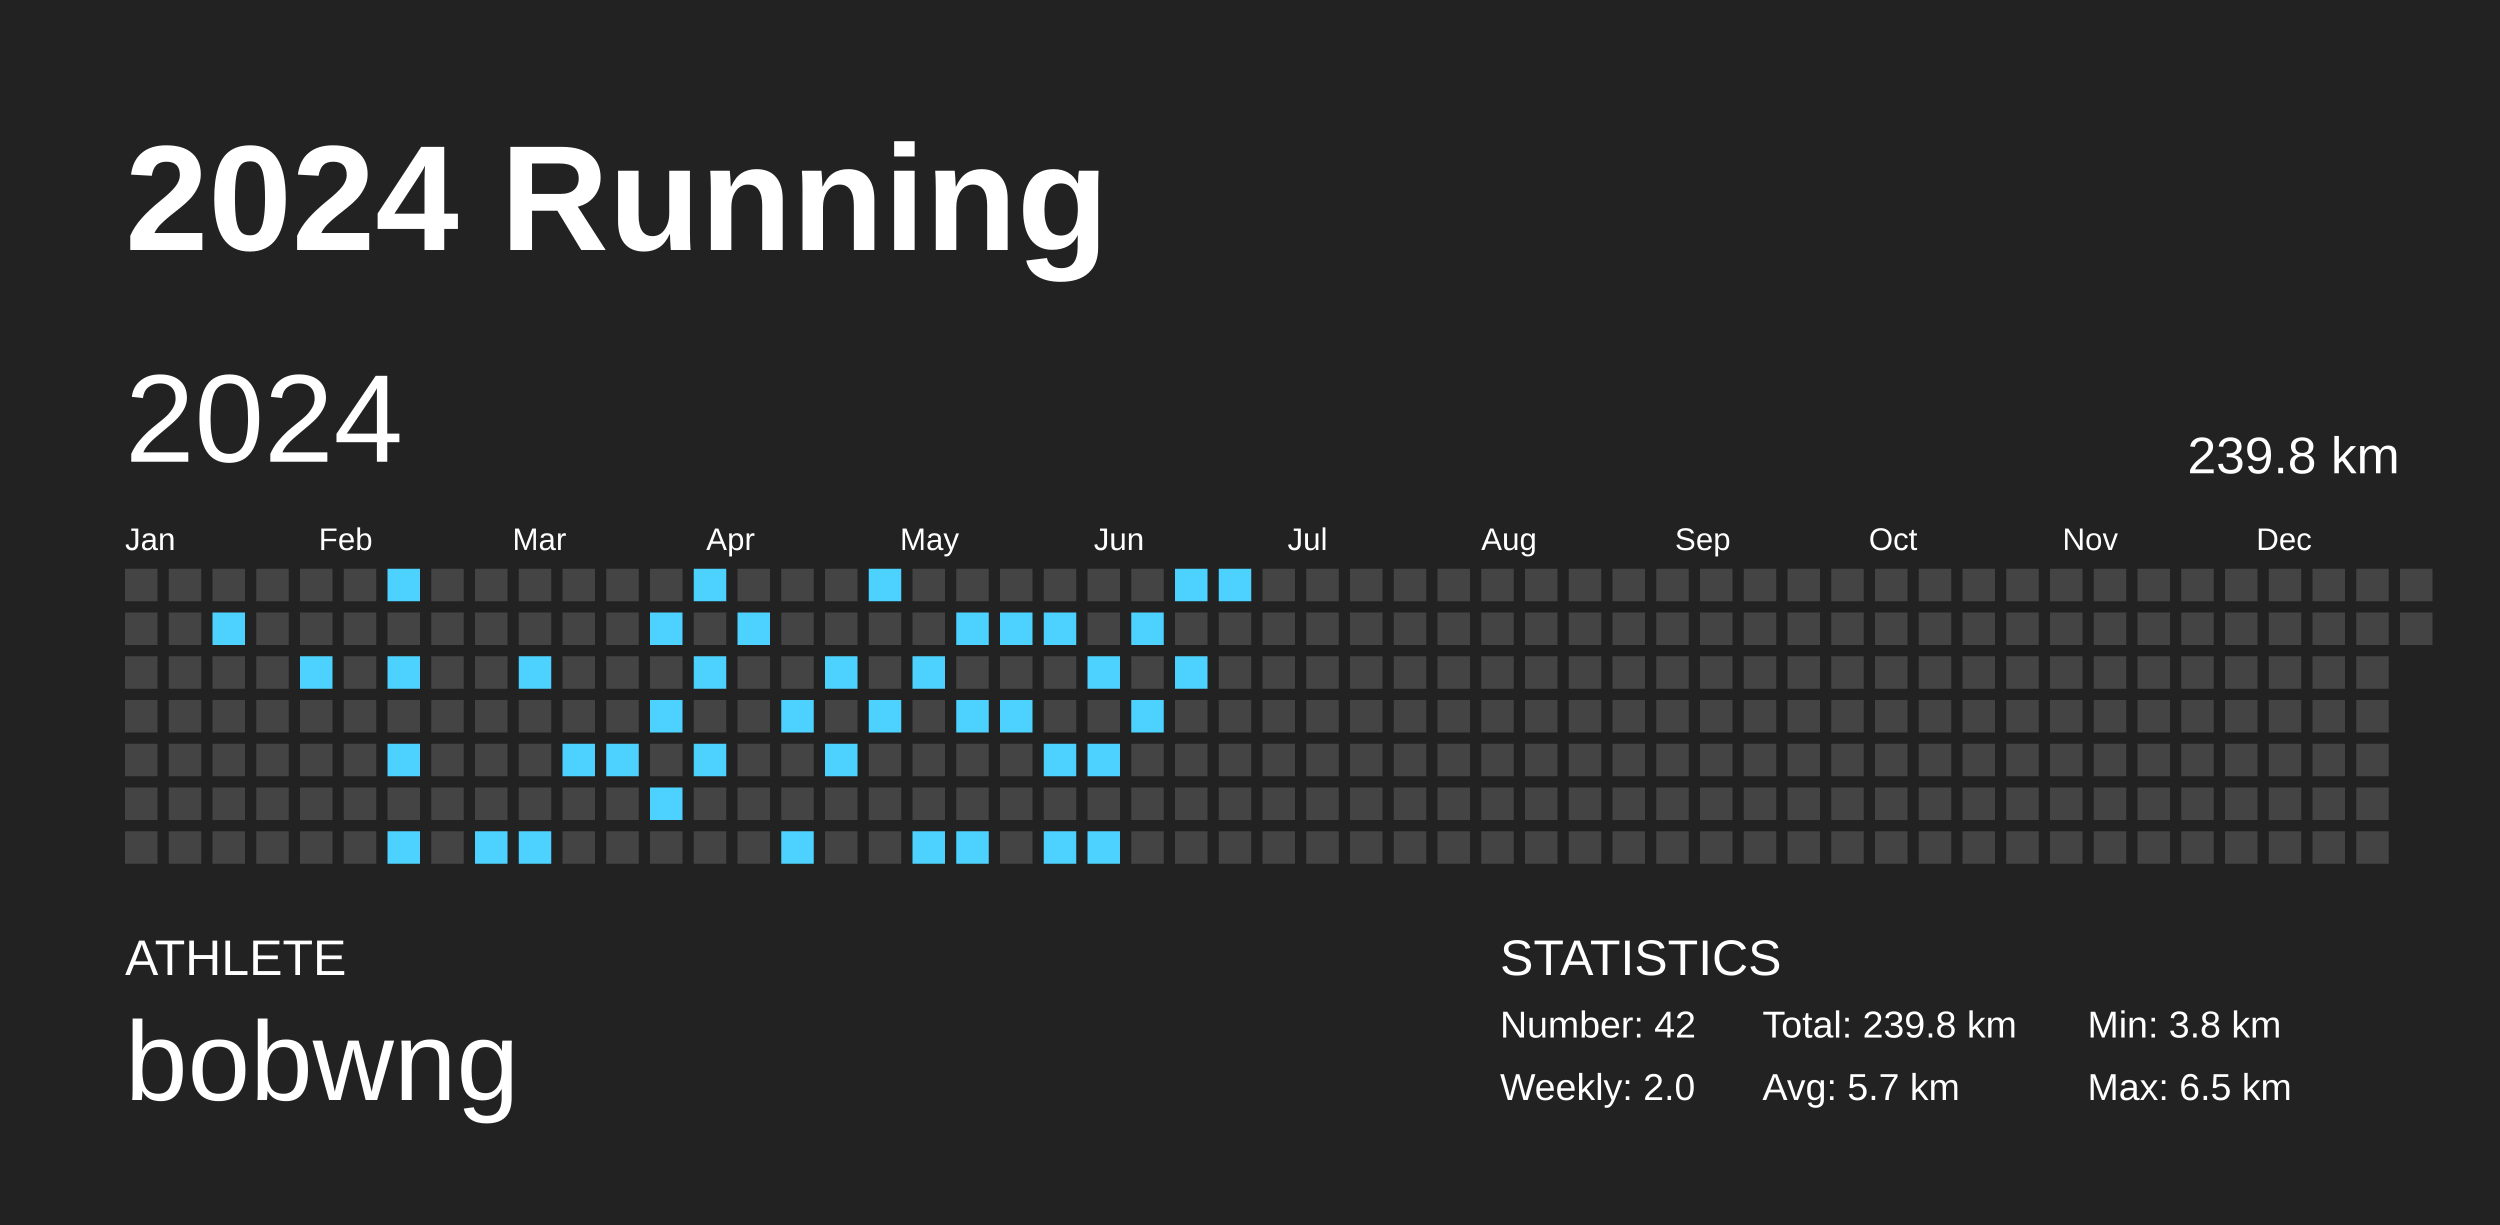
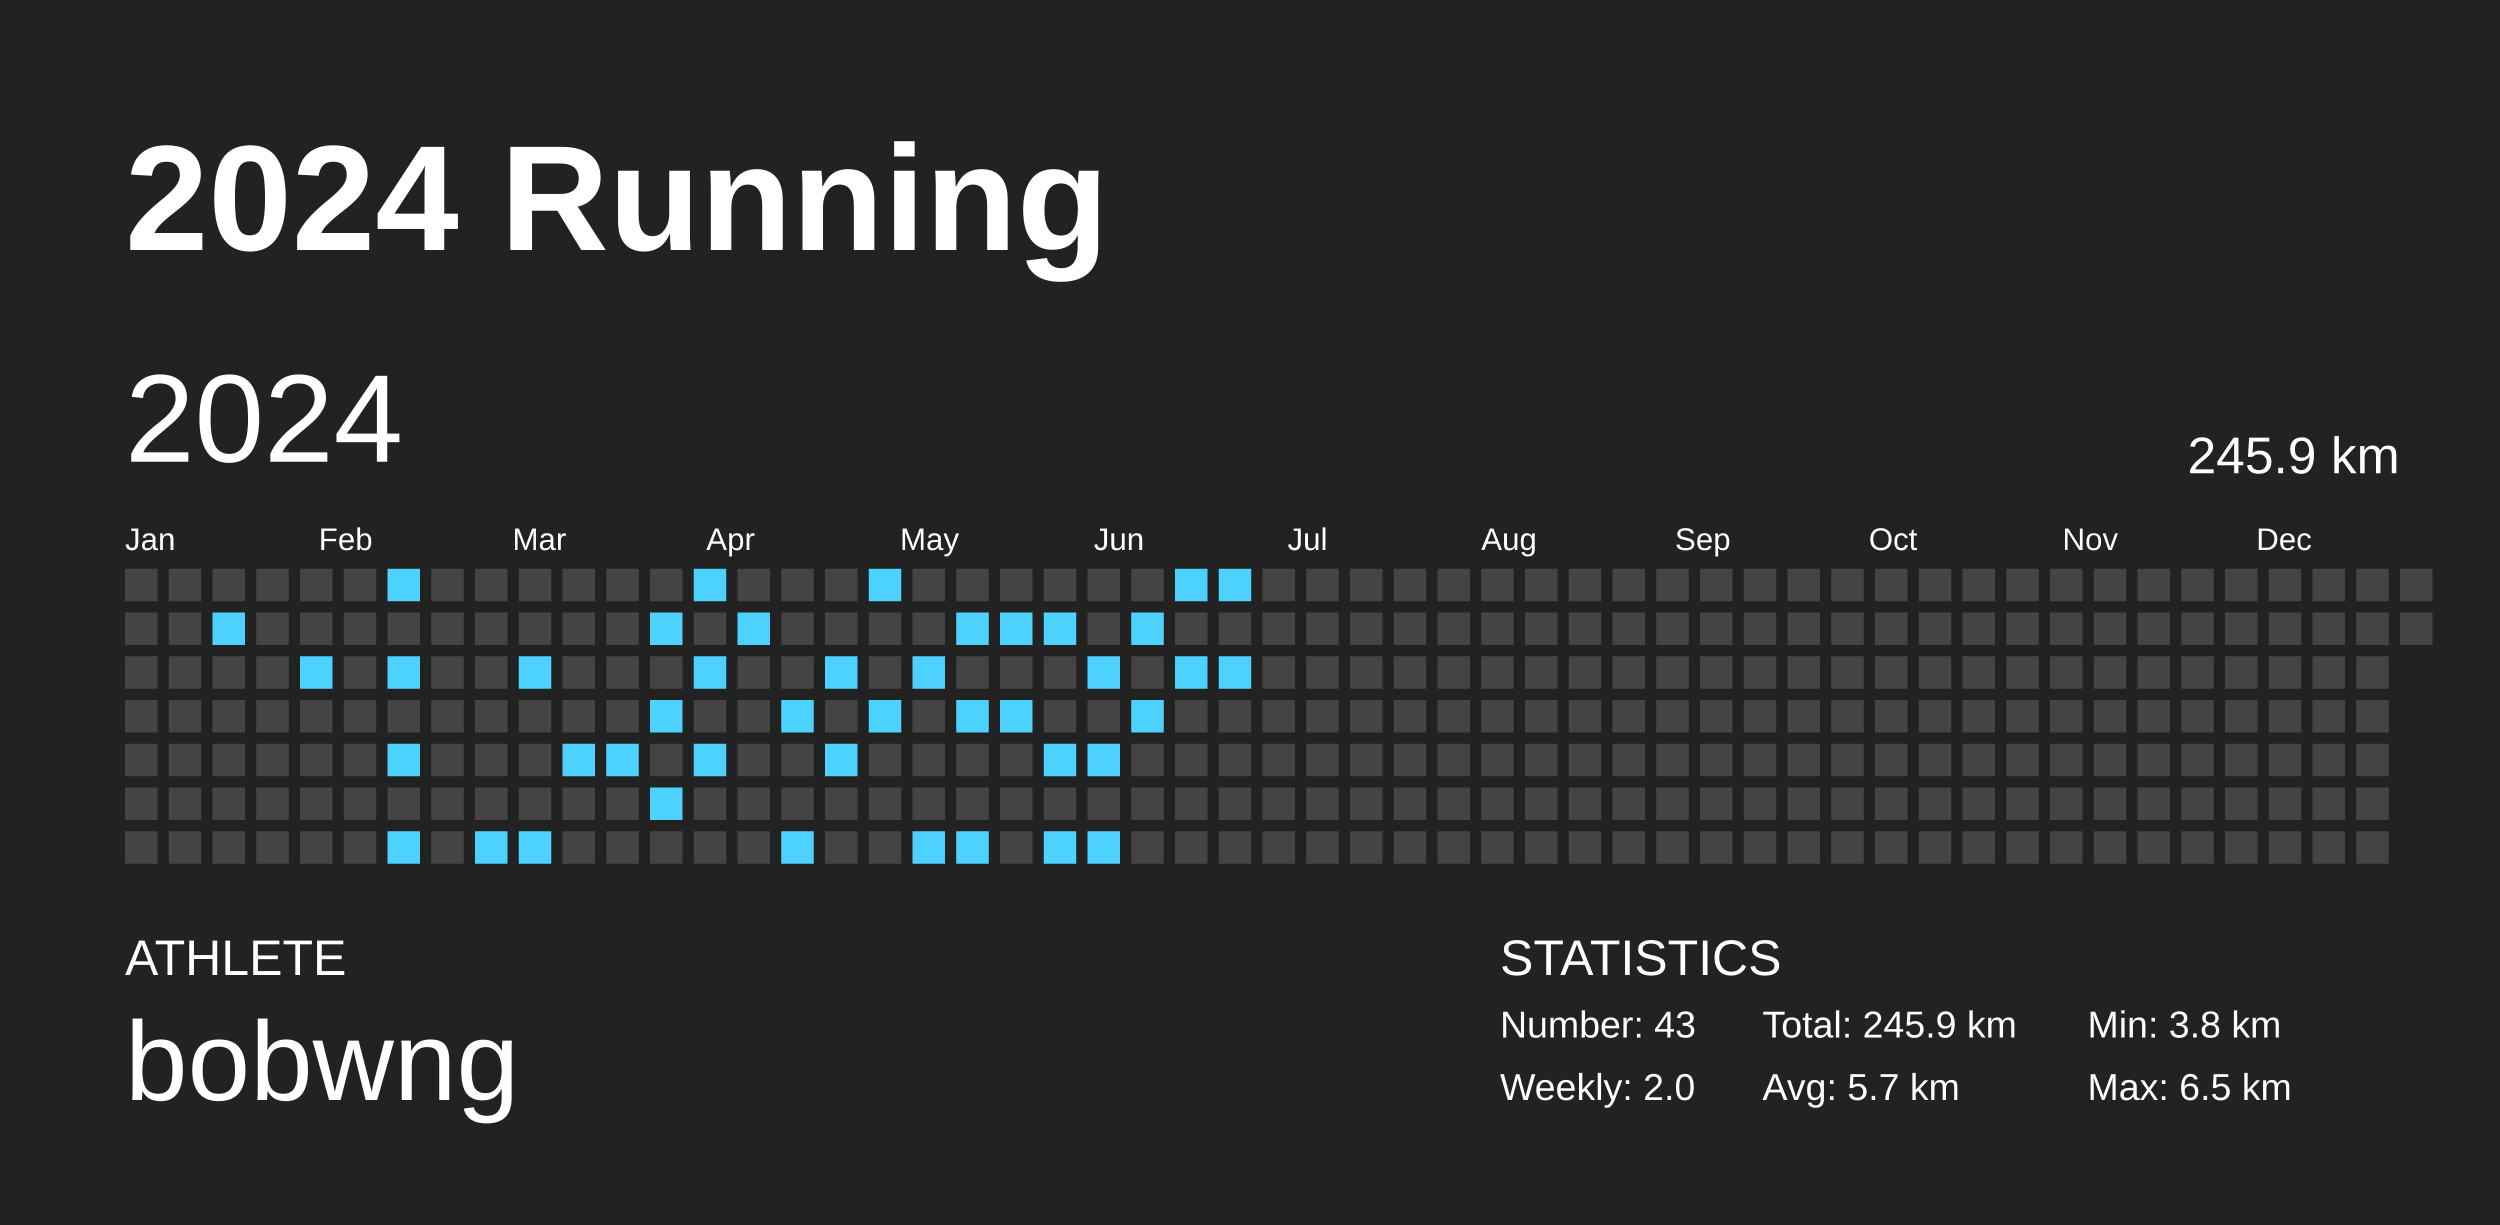
<svg xmlns="http://www.w3.org/2000/svg" baseProfile="full" height="98mm" version="1.1" viewBox="0,0,200,98" width="200mm">
  <defs />
  <rect fill="#222222" height="98" width="200" x="0" y="0" />
  <text fill="#FFFFFF" style="font-size:12px; font-family:Arial; font-weight:bold;" x="10" y="20">2024 Running</text>
  <text fill="#FFFFFF" style="font-size:4px; font-family:Arial" x="10" y="78">ATHLETE</text>
  <text fill="#FFFFFF" style="font-size:9px; font-family:Arial" x="10" y="88">bobwng</text>
  <text fill="#FFFFFF" style="font-size:4px; font-family:Arial" x="120" y="78">STATISTICS</text>
-   <text fill="#FFFFFF" style="font-size:3px; font-family:Arial" x="120" y="83">Number: 42</text>
+   <text fill="#FFFFFF" style="font-size:3px; font-family:Arial" x="120" y="83">Number: 43</text>
  <text fill="#FFFFFF" style="font-size:3px; font-family:Arial" x="120" y="88">Weekly: 2.0</text>
-   <text fill="#FFFFFF" style="font-size:3px; font-family:Arial" x="141" y="83">Total: 239.8 km</text>
+   <text fill="#FFFFFF" style="font-size:3px; font-family:Arial" x="141" y="83">Total: 245.9 km</text>
  <text fill="#FFFFFF" style="font-size:3px; font-family:Arial" x="141" y="88">Avg: 5.7 km</text>
  <text fill="#FFFFFF" style="font-size:3px; font-family:Arial" x="167" y="83">Min: 3.8 km</text>
  <text fill="#FFFFFF" style="font-size:3px; font-family:Arial" x="167" y="88">Max: 6.5 km</text>
  <text dominant-baseline="hanging" fill="#FFFFFF" style="font-size:10.0px; font-family:Arial;" x="10" y="30">2024</text>
-   <text dominant-baseline="hanging" fill="#FFFFFF" style="font-size:4.125px; font-family:Arial;" x="175" y="35">239.8 km</text>
+   <text dominant-baseline="hanging" fill="#FFFFFF" style="font-size:4.125px; font-family:Arial;" x="175" y="35">245.9 km</text>
  <text fill="#FFFFFF" style="font-size:2.5px; font-family:Arial" x="10.0" y="44">Jan</text>
  <text fill="#FFFFFF" style="font-size:2.5px; font-family:Arial" x="25.5" y="44">Feb</text>
  <text fill="#FFFFFF" style="font-size:2.5px; font-family:Arial" x="41.0" y="44">Mar</text>
  <text fill="#FFFFFF" style="font-size:2.5px; font-family:Arial" x="56.5" y="44">Apr</text>
  <text fill="#FFFFFF" style="font-size:2.5px; font-family:Arial" x="72.0" y="44">May</text>
  <text fill="#FFFFFF" style="font-size:2.5px; font-family:Arial" x="87.5" y="44">Jun</text>
  <text fill="#FFFFFF" style="font-size:2.5px; font-family:Arial" x="103.0" y="44">Jul</text>
  <text fill="#FFFFFF" style="font-size:2.5px; font-family:Arial" x="118.5" y="44">Aug</text>
  <text fill="#FFFFFF" style="font-size:2.5px; font-family:Arial" x="134.0" y="44">Sep</text>
  <text fill="#FFFFFF" style="font-size:2.5px; font-family:Arial" x="149.5" y="44">Oct</text>
  <text fill="#FFFFFF" style="font-size:2.5px; font-family:Arial" x="165.0" y="44">Nov</text>
  <text fill="#FFFFFF" style="font-size:2.5px; font-family:Arial" x="180.5" y="44">Dec</text>
  <rect fill="#444444" height="2.6" width="2.6" x="10.0" y="45.5" />
  <rect fill="#444444" height="2.6" width="2.6" x="10.0" y="49.0" />
  <rect fill="#444444" height="2.6" width="2.6" x="10.0" y="52.5" />
  <rect fill="#444444" height="2.6" width="2.6" x="10.0" y="56.0" />
  <rect fill="#444444" height="2.6" width="2.6" x="10.0" y="59.5" />
  <rect fill="#444444" height="2.6" width="2.6" x="10.0" y="63.0" />
  <rect fill="#444444" height="2.6" width="2.6" x="10.0" y="66.5" />
  <rect fill="#444444" height="2.6" width="2.6" x="13.5" y="45.5" />
  <rect fill="#444444" height="2.6" width="2.6" x="13.5" y="49.0" />
  <rect fill="#444444" height="2.6" width="2.6" x="13.5" y="52.5" />
  <rect fill="#444444" height="2.6" width="2.6" x="13.5" y="56.0" />
  <rect fill="#444444" height="2.6" width="2.6" x="13.5" y="59.5" />
  <rect fill="#444444" height="2.6" width="2.6" x="13.5" y="63.0" />
  <rect fill="#444444" height="2.6" width="2.6" x="13.5" y="66.5" />
  <rect fill="#444444" height="2.6" width="2.6" x="17.0" y="45.5" />
  <rect fill="#4dd2ff" height="2.6" width="2.6" x="17.0" y="49.0" />
  <rect fill="#444444" height="2.6" width="2.6" x="17.0" y="52.5" />
  <rect fill="#444444" height="2.6" width="2.6" x="17.0" y="56.0" />
  <rect fill="#444444" height="2.6" width="2.6" x="17.0" y="59.5" />
  <rect fill="#444444" height="2.6" width="2.6" x="17.0" y="63.0" />
  <rect fill="#444444" height="2.6" width="2.6" x="17.0" y="66.5" />
  <rect fill="#444444" height="2.6" width="2.6" x="20.5" y="45.5" />
  <rect fill="#444444" height="2.6" width="2.6" x="20.5" y="49.0" />
  <rect fill="#444444" height="2.6" width="2.6" x="20.5" y="52.5" />
  <rect fill="#444444" height="2.6" width="2.6" x="20.5" y="56.0" />
  <rect fill="#444444" height="2.6" width="2.6" x="20.5" y="59.5" />
  <rect fill="#444444" height="2.6" width="2.6" x="20.5" y="63.0" />
  <rect fill="#444444" height="2.6" width="2.6" x="20.5" y="66.5" />
  <rect fill="#444444" height="2.6" width="2.6" x="24.0" y="45.5" />
  <rect fill="#444444" height="2.6" width="2.6" x="24.0" y="49.0" />
  <rect fill="#4dd2ff" height="2.6" width="2.6" x="24.0" y="52.5" />
  <rect fill="#444444" height="2.6" width="2.6" x="24.0" y="56.0" />
  <rect fill="#444444" height="2.6" width="2.6" x="24.0" y="59.5" />
  <rect fill="#444444" height="2.6" width="2.6" x="24.0" y="63.0" />
  <rect fill="#444444" height="2.6" width="2.6" x="24.0" y="66.5" />
  <rect fill="#444444" height="2.6" width="2.6" x="27.5" y="45.5" />
  <rect fill="#444444" height="2.6" width="2.6" x="27.5" y="49.0" />
  <rect fill="#444444" height="2.6" width="2.6" x="27.5" y="52.5" />
  <rect fill="#444444" height="2.6" width="2.6" x="27.5" y="56.0" />
  <rect fill="#444444" height="2.6" width="2.6" x="27.5" y="59.5" />
  <rect fill="#444444" height="2.6" width="2.6" x="27.5" y="63.0" />
  <rect fill="#444444" height="2.6" width="2.6" x="27.5" y="66.5" />
  <rect fill="#4dd2ff" height="2.6" width="2.6" x="31.0" y="45.5" />
  <rect fill="#444444" height="2.6" width="2.6" x="31.0" y="49.0" />
  <rect fill="#4dd2ff" height="2.6" width="2.6" x="31.0" y="52.5" />
  <rect fill="#444444" height="2.6" width="2.6" x="31.0" y="56.0" />
  <rect fill="#4dd2ff" height="2.6" width="2.6" x="31.0" y="59.5" />
  <rect fill="#444444" height="2.6" width="2.6" x="31.0" y="63.0" />
  <rect fill="#4dd2ff" height="2.6" width="2.6" x="31.0" y="66.5" />
  <rect fill="#444444" height="2.6" width="2.6" x="34.5" y="45.5" />
  <rect fill="#444444" height="2.6" width="2.6" x="34.5" y="49.0" />
  <rect fill="#444444" height="2.6" width="2.6" x="34.5" y="52.5" />
  <rect fill="#444444" height="2.6" width="2.6" x="34.5" y="56.0" />
  <rect fill="#444444" height="2.6" width="2.6" x="34.5" y="59.5" />
  <rect fill="#444444" height="2.6" width="2.6" x="34.5" y="63.0" />
  <rect fill="#444444" height="2.6" width="2.6" x="34.5" y="66.5" />
  <rect fill="#444444" height="2.6" width="2.6" x="38.0" y="45.5" />
  <rect fill="#444444" height="2.6" width="2.6" x="38.0" y="49.0" />
  <rect fill="#444444" height="2.6" width="2.6" x="38.0" y="52.5" />
  <rect fill="#444444" height="2.6" width="2.6" x="38.0" y="56.0" />
  <rect fill="#444444" height="2.6" width="2.6" x="38.0" y="59.5" />
  <rect fill="#444444" height="2.6" width="2.6" x="38.0" y="63.0" />
  <rect fill="#4dd2ff" height="2.6" width="2.6" x="38.0" y="66.5" />
  <rect fill="#444444" height="2.6" width="2.6" x="41.5" y="45.5" />
  <rect fill="#444444" height="2.6" width="2.6" x="41.5" y="49.0" />
  <rect fill="#4dd2ff" height="2.6" width="2.6" x="41.5" y="52.5" />
  <rect fill="#444444" height="2.6" width="2.6" x="41.5" y="56.0" />
  <rect fill="#444444" height="2.6" width="2.6" x="41.5" y="59.5" />
  <rect fill="#444444" height="2.6" width="2.6" x="41.5" y="63.0" />
  <rect fill="#4dd2ff" height="2.6" width="2.6" x="41.5" y="66.5" />
  <rect fill="#444444" height="2.6" width="2.6" x="45.0" y="45.5" />
  <rect fill="#444444" height="2.6" width="2.6" x="45.0" y="49.0" />
  <rect fill="#444444" height="2.6" width="2.6" x="45.0" y="52.5" />
  <rect fill="#444444" height="2.6" width="2.6" x="45.0" y="56.0" />
  <rect fill="#4dd2ff" height="2.6" width="2.6" x="45.0" y="59.5" />
  <rect fill="#444444" height="2.6" width="2.6" x="45.0" y="63.0" />
  <rect fill="#444444" height="2.6" width="2.6" x="45.0" y="66.5" />
  <rect fill="#444444" height="2.6" width="2.6" x="48.5" y="45.5" />
  <rect fill="#444444" height="2.6" width="2.6" x="48.5" y="49.0" />
  <rect fill="#444444" height="2.6" width="2.6" x="48.5" y="52.5" />
  <rect fill="#444444" height="2.6" width="2.6" x="48.5" y="56.0" />
  <rect fill="#4dd2ff" height="2.6" width="2.6" x="48.5" y="59.5" />
  <rect fill="#444444" height="2.6" width="2.6" x="48.5" y="63.0" />
  <rect fill="#444444" height="2.6" width="2.6" x="48.5" y="66.5" />
  <rect fill="#444444" height="2.6" width="2.6" x="52.0" y="45.5" />
  <rect fill="#4dd2ff" height="2.6" width="2.6" x="52.0" y="49.0" />
  <rect fill="#444444" height="2.6" width="2.6" x="52.0" y="52.5" />
  <rect fill="#4dd2ff" height="2.6" width="2.6" x="52.0" y="56.0" />
  <rect fill="#444444" height="2.6" width="2.6" x="52.0" y="59.5" />
  <rect fill="#4dd2ff" height="2.6" width="2.6" x="52.0" y="63.0" />
  <rect fill="#444444" height="2.6" width="2.6" x="52.0" y="66.5" />
  <rect fill="#4dd2ff" height="2.6" width="2.6" x="55.5" y="45.5" />
  <rect fill="#444444" height="2.6" width="2.6" x="55.5" y="49.0" />
  <rect fill="#4dd2ff" height="2.6" width="2.6" x="55.5" y="52.5" />
  <rect fill="#444444" height="2.6" width="2.6" x="55.5" y="56.0" />
  <rect fill="#4dd2ff" height="2.6" width="2.6" x="55.5" y="59.5" />
  <rect fill="#444444" height="2.6" width="2.6" x="55.5" y="63.0" />
  <rect fill="#444444" height="2.6" width="2.6" x="55.5" y="66.5" />
  <rect fill="#444444" height="2.6" width="2.6" x="59.0" y="45.5" />
  <rect fill="#4dd2ff" height="2.6" width="2.6" x="59.0" y="49.0" />
  <rect fill="#444444" height="2.6" width="2.6" x="59.0" y="52.5" />
  <rect fill="#444444" height="2.6" width="2.6" x="59.0" y="56.0" />
  <rect fill="#444444" height="2.6" width="2.6" x="59.0" y="59.5" />
  <rect fill="#444444" height="2.6" width="2.6" x="59.0" y="63.0" />
  <rect fill="#444444" height="2.6" width="2.6" x="59.0" y="66.5" />
  <rect fill="#444444" height="2.6" width="2.6" x="62.5" y="45.5" />
  <rect fill="#444444" height="2.6" width="2.6" x="62.5" y="49.0" />
  <rect fill="#444444" height="2.6" width="2.6" x="62.5" y="52.5" />
  <rect fill="#4dd2ff" height="2.6" width="2.6" x="62.5" y="56.0" />
  <rect fill="#444444" height="2.6" width="2.6" x="62.5" y="59.5" />
  <rect fill="#444444" height="2.6" width="2.6" x="62.5" y="63.0" />
  <rect fill="#4dd2ff" height="2.6" width="2.6" x="62.5" y="66.5" />
  <rect fill="#444444" height="2.6" width="2.6" x="66.0" y="45.5" />
  <rect fill="#444444" height="2.6" width="2.6" x="66.0" y="49.0" />
  <rect fill="#4dd2ff" height="2.6" width="2.6" x="66.0" y="52.5" />
  <rect fill="#444444" height="2.6" width="2.6" x="66.0" y="56.0" />
  <rect fill="#4dd2ff" height="2.6" width="2.6" x="66.0" y="59.5" />
  <rect fill="#444444" height="2.6" width="2.6" x="66.0" y="63.0" />
  <rect fill="#444444" height="2.6" width="2.6" x="66.0" y="66.5" />
  <rect fill="#4dd2ff" height="2.6" width="2.6" x="69.5" y="45.5" />
  <rect fill="#444444" height="2.6" width="2.6" x="69.5" y="49.0" />
  <rect fill="#444444" height="2.6" width="2.6" x="69.5" y="52.5" />
  <rect fill="#4dd2ff" height="2.6" width="2.6" x="69.5" y="56.0" />
  <rect fill="#444444" height="2.6" width="2.6" x="69.5" y="59.5" />
  <rect fill="#444444" height="2.6" width="2.6" x="69.5" y="63.0" />
  <rect fill="#444444" height="2.6" width="2.6" x="69.5" y="66.5" />
  <rect fill="#444444" height="2.6" width="2.6" x="73.0" y="45.5" />
  <rect fill="#444444" height="2.6" width="2.6" x="73.0" y="49.0" />
  <rect fill="#4dd2ff" height="2.6" width="2.6" x="73.0" y="52.5" />
  <rect fill="#444444" height="2.6" width="2.6" x="73.0" y="56.0" />
  <rect fill="#444444" height="2.6" width="2.6" x="73.0" y="59.5" />
  <rect fill="#444444" height="2.6" width="2.6" x="73.0" y="63.0" />
  <rect fill="#4dd2ff" height="2.6" width="2.6" x="73.0" y="66.5" />
  <rect fill="#444444" height="2.6" width="2.6" x="76.5" y="45.5" />
  <rect fill="#4dd2ff" height="2.6" width="2.6" x="76.5" y="49.0" />
  <rect fill="#444444" height="2.6" width="2.6" x="76.5" y="52.5" />
  <rect fill="#4dd2ff" height="2.6" width="2.6" x="76.5" y="56.0" />
  <rect fill="#444444" height="2.6" width="2.6" x="76.5" y="59.5" />
  <rect fill="#444444" height="2.6" width="2.6" x="76.5" y="63.0" />
  <rect fill="#4dd2ff" height="2.6" width="2.6" x="76.5" y="66.5" />
  <rect fill="#444444" height="2.6" width="2.6" x="80.0" y="45.5" />
  <rect fill="#4dd2ff" height="2.6" width="2.6" x="80.0" y="49.0" />
  <rect fill="#444444" height="2.6" width="2.6" x="80.0" y="52.5" />
  <rect fill="#4dd2ff" height="2.6" width="2.6" x="80.0" y="56.0" />
  <rect fill="#444444" height="2.6" width="2.6" x="80.0" y="59.5" />
  <rect fill="#444444" height="2.6" width="2.6" x="80.0" y="63.0" />
  <rect fill="#444444" height="2.6" width="2.6" x="80.0" y="66.5" />
  <rect fill="#444444" height="2.6" width="2.6" x="83.5" y="45.5" />
  <rect fill="#4dd2ff" height="2.6" width="2.6" x="83.5" y="49.0" />
  <rect fill="#444444" height="2.6" width="2.6" x="83.5" y="52.5" />
  <rect fill="#444444" height="2.6" width="2.6" x="83.5" y="56.0" />
  <rect fill="#4dd2ff" height="2.6" width="2.6" x="83.5" y="59.5" />
  <rect fill="#444444" height="2.6" width="2.6" x="83.5" y="63.0" />
  <rect fill="#4dd2ff" height="2.6" width="2.6" x="83.5" y="66.5" />
  <rect fill="#444444" height="2.6" width="2.6" x="87.0" y="45.5" />
  <rect fill="#444444" height="2.6" width="2.6" x="87.0" y="49.0" />
  <rect fill="#4dd2ff" height="2.6" width="2.6" x="87.0" y="52.5" />
  <rect fill="#444444" height="2.6" width="2.6" x="87.0" y="56.0" />
  <rect fill="#4dd2ff" height="2.6" width="2.6" x="87.0" y="59.5" />
  <rect fill="#444444" height="2.6" width="2.6" x="87.0" y="63.0" />
  <rect fill="#4dd2ff" height="2.6" width="2.6" x="87.0" y="66.5" />
  <rect fill="#444444" height="2.6" width="2.6" x="90.5" y="45.5" />
  <rect fill="#4dd2ff" height="2.6" width="2.6" x="90.5" y="49.0" />
  <rect fill="#444444" height="2.6" width="2.6" x="90.5" y="52.5" />
  <rect fill="#4dd2ff" height="2.6" width="2.6" x="90.5" y="56.0" />
  <rect fill="#444444" height="2.6" width="2.6" x="90.5" y="59.5" />
  <rect fill="#444444" height="2.6" width="2.6" x="90.5" y="63.0" />
  <rect fill="#444444" height="2.6" width="2.6" x="90.5" y="66.5" />
  <rect fill="#4dd2ff" height="2.6" width="2.6" x="94.0" y="45.5" />
  <rect fill="#444444" height="2.6" width="2.6" x="94.0" y="49.0" />
  <rect fill="#4dd2ff" height="2.6" width="2.6" x="94.0" y="52.5" />
  <rect fill="#444444" height="2.6" width="2.6" x="94.0" y="56.0" />
  <rect fill="#444444" height="2.6" width="2.6" x="94.0" y="59.5" />
  <rect fill="#444444" height="2.6" width="2.6" x="94.0" y="63.0" />
  <rect fill="#444444" height="2.6" width="2.6" x="94.0" y="66.5" />
  <rect fill="#4dd2ff" height="2.6" width="2.6" x="97.5" y="45.5" />
  <rect fill="#444444" height="2.6" width="2.6" x="97.5" y="49.0" />
-   <rect fill="#444444" height="2.6" width="2.6" x="97.5" y="52.5" />
+   <rect fill="#4dd2ff" height="2.6" width="2.6" x="97.5" y="52.5" />
  <rect fill="#444444" height="2.6" width="2.6" x="97.5" y="56.0" />
  <rect fill="#444444" height="2.6" width="2.6" x="97.5" y="59.5" />
  <rect fill="#444444" height="2.6" width="2.6" x="97.5" y="63.0" />
  <rect fill="#444444" height="2.6" width="2.6" x="97.5" y="66.5" />
  <rect fill="#444444" height="2.6" width="2.6" x="101.0" y="45.5" />
  <rect fill="#444444" height="2.6" width="2.6" x="101.0" y="49.0" />
  <rect fill="#444444" height="2.6" width="2.6" x="101.0" y="52.5" />
  <rect fill="#444444" height="2.6" width="2.6" x="101.0" y="56.0" />
  <rect fill="#444444" height="2.6" width="2.6" x="101.0" y="59.5" />
  <rect fill="#444444" height="2.6" width="2.6" x="101.0" y="63.0" />
  <rect fill="#444444" height="2.6" width="2.6" x="101.0" y="66.5" />
  <rect fill="#444444" height="2.6" width="2.6" x="104.5" y="45.5" />
  <rect fill="#444444" height="2.6" width="2.6" x="104.5" y="49.0" />
  <rect fill="#444444" height="2.6" width="2.6" x="104.5" y="52.5" />
  <rect fill="#444444" height="2.6" width="2.6" x="104.5" y="56.0" />
  <rect fill="#444444" height="2.6" width="2.6" x="104.5" y="59.5" />
  <rect fill="#444444" height="2.6" width="2.6" x="104.5" y="63.0" />
  <rect fill="#444444" height="2.6" width="2.6" x="104.5" y="66.5" />
  <rect fill="#444444" height="2.6" width="2.6" x="108.0" y="45.5" />
  <rect fill="#444444" height="2.6" width="2.6" x="108.0" y="49.0" />
  <rect fill="#444444" height="2.6" width="2.6" x="108.0" y="52.5" />
  <rect fill="#444444" height="2.6" width="2.6" x="108.0" y="56.0" />
  <rect fill="#444444" height="2.6" width="2.6" x="108.0" y="59.5" />
  <rect fill="#444444" height="2.6" width="2.6" x="108.0" y="63.0" />
  <rect fill="#444444" height="2.6" width="2.6" x="108.0" y="66.5" />
  <rect fill="#444444" height="2.6" width="2.6" x="111.5" y="45.5" />
  <rect fill="#444444" height="2.6" width="2.6" x="111.5" y="49.0" />
  <rect fill="#444444" height="2.6" width="2.6" x="111.5" y="52.5" />
  <rect fill="#444444" height="2.6" width="2.6" x="111.5" y="56.0" />
  <rect fill="#444444" height="2.6" width="2.6" x="111.5" y="59.5" />
  <rect fill="#444444" height="2.6" width="2.6" x="111.5" y="63.0" />
  <rect fill="#444444" height="2.6" width="2.6" x="111.5" y="66.5" />
  <rect fill="#444444" height="2.6" width="2.6" x="115.0" y="45.5" />
  <rect fill="#444444" height="2.6" width="2.6" x="115.0" y="49.0" />
  <rect fill="#444444" height="2.6" width="2.6" x="115.0" y="52.5" />
  <rect fill="#444444" height="2.6" width="2.6" x="115.0" y="56.0" />
  <rect fill="#444444" height="2.6" width="2.6" x="115.0" y="59.5" />
  <rect fill="#444444" height="2.6" width="2.6" x="115.0" y="63.0" />
  <rect fill="#444444" height="2.6" width="2.6" x="115.0" y="66.5" />
  <rect fill="#444444" height="2.6" width="2.6" x="118.5" y="45.5" />
  <rect fill="#444444" height="2.6" width="2.6" x="118.5" y="49.0" />
  <rect fill="#444444" height="2.6" width="2.6" x="118.5" y="52.5" />
  <rect fill="#444444" height="2.6" width="2.6" x="118.5" y="56.0" />
  <rect fill="#444444" height="2.6" width="2.6" x="118.5" y="59.5" />
  <rect fill="#444444" height="2.6" width="2.6" x="118.5" y="63.0" />
  <rect fill="#444444" height="2.6" width="2.6" x="118.5" y="66.5" />
  <rect fill="#444444" height="2.6" width="2.6" x="122.0" y="45.5" />
  <rect fill="#444444" height="2.6" width="2.6" x="122.0" y="49.0" />
  <rect fill="#444444" height="2.6" width="2.6" x="122.0" y="52.5" />
  <rect fill="#444444" height="2.6" width="2.6" x="122.0" y="56.0" />
  <rect fill="#444444" height="2.6" width="2.6" x="122.0" y="59.5" />
  <rect fill="#444444" height="2.6" width="2.6" x="122.0" y="63.0" />
  <rect fill="#444444" height="2.6" width="2.6" x="122.0" y="66.5" />
  <rect fill="#444444" height="2.6" width="2.6" x="125.5" y="45.5" />
  <rect fill="#444444" height="2.6" width="2.6" x="125.5" y="49.0" />
  <rect fill="#444444" height="2.6" width="2.6" x="125.5" y="52.5" />
  <rect fill="#444444" height="2.6" width="2.6" x="125.5" y="56.0" />
  <rect fill="#444444" height="2.6" width="2.6" x="125.5" y="59.5" />
  <rect fill="#444444" height="2.6" width="2.6" x="125.5" y="63.0" />
  <rect fill="#444444" height="2.6" width="2.6" x="125.5" y="66.5" />
  <rect fill="#444444" height="2.6" width="2.6" x="129.0" y="45.5" />
  <rect fill="#444444" height="2.6" width="2.6" x="129.0" y="49.0" />
  <rect fill="#444444" height="2.6" width="2.6" x="129.0" y="52.5" />
  <rect fill="#444444" height="2.6" width="2.6" x="129.0" y="56.0" />
  <rect fill="#444444" height="2.6" width="2.6" x="129.0" y="59.5" />
  <rect fill="#444444" height="2.6" width="2.6" x="129.0" y="63.0" />
  <rect fill="#444444" height="2.6" width="2.6" x="129.0" y="66.5" />
  <rect fill="#444444" height="2.6" width="2.6" x="132.5" y="45.5" />
  <rect fill="#444444" height="2.6" width="2.6" x="132.5" y="49.0" />
  <rect fill="#444444" height="2.6" width="2.6" x="132.5" y="52.5" />
  <rect fill="#444444" height="2.6" width="2.6" x="132.5" y="56.0" />
  <rect fill="#444444" height="2.6" width="2.6" x="132.5" y="59.5" />
  <rect fill="#444444" height="2.6" width="2.6" x="132.5" y="63.0" />
  <rect fill="#444444" height="2.6" width="2.6" x="132.5" y="66.5" />
  <rect fill="#444444" height="2.6" width="2.6" x="136.0" y="45.5" />
  <rect fill="#444444" height="2.6" width="2.6" x="136.0" y="49.0" />
  <rect fill="#444444" height="2.6" width="2.6" x="136.0" y="52.5" />
  <rect fill="#444444" height="2.6" width="2.6" x="136.0" y="56.0" />
  <rect fill="#444444" height="2.6" width="2.6" x="136.0" y="59.5" />
  <rect fill="#444444" height="2.6" width="2.6" x="136.0" y="63.0" />
  <rect fill="#444444" height="2.6" width="2.6" x="136.0" y="66.5" />
  <rect fill="#444444" height="2.6" width="2.6" x="139.5" y="45.5" />
  <rect fill="#444444" height="2.6" width="2.6" x="139.5" y="49.0" />
  <rect fill="#444444" height="2.6" width="2.6" x="139.5" y="52.5" />
  <rect fill="#444444" height="2.6" width="2.6" x="139.5" y="56.0" />
  <rect fill="#444444" height="2.6" width="2.6" x="139.5" y="59.5" />
  <rect fill="#444444" height="2.6" width="2.6" x="139.5" y="63.0" />
  <rect fill="#444444" height="2.6" width="2.6" x="139.5" y="66.5" />
  <rect fill="#444444" height="2.6" width="2.6" x="143.0" y="45.5" />
  <rect fill="#444444" height="2.6" width="2.6" x="143.0" y="49.0" />
  <rect fill="#444444" height="2.6" width="2.6" x="143.0" y="52.5" />
  <rect fill="#444444" height="2.6" width="2.6" x="143.0" y="56.0" />
  <rect fill="#444444" height="2.6" width="2.6" x="143.0" y="59.5" />
  <rect fill="#444444" height="2.6" width="2.6" x="143.0" y="63.0" />
  <rect fill="#444444" height="2.6" width="2.6" x="143.0" y="66.5" />
  <rect fill="#444444" height="2.6" width="2.6" x="146.5" y="45.5" />
  <rect fill="#444444" height="2.6" width="2.6" x="146.5" y="49.0" />
  <rect fill="#444444" height="2.6" width="2.6" x="146.5" y="52.5" />
  <rect fill="#444444" height="2.6" width="2.6" x="146.5" y="56.0" />
  <rect fill="#444444" height="2.6" width="2.6" x="146.5" y="59.5" />
  <rect fill="#444444" height="2.6" width="2.6" x="146.5" y="63.0" />
  <rect fill="#444444" height="2.6" width="2.6" x="146.5" y="66.5" />
  <rect fill="#444444" height="2.6" width="2.6" x="150.0" y="45.5" />
  <rect fill="#444444" height="2.6" width="2.6" x="150.0" y="49.0" />
  <rect fill="#444444" height="2.6" width="2.6" x="150.0" y="52.5" />
  <rect fill="#444444" height="2.6" width="2.6" x="150.0" y="56.0" />
  <rect fill="#444444" height="2.6" width="2.6" x="150.0" y="59.5" />
  <rect fill="#444444" height="2.6" width="2.6" x="150.0" y="63.0" />
  <rect fill="#444444" height="2.6" width="2.6" x="150.0" y="66.5" />
  <rect fill="#444444" height="2.6" width="2.6" x="153.5" y="45.5" />
  <rect fill="#444444" height="2.6" width="2.6" x="153.5" y="49.0" />
  <rect fill="#444444" height="2.6" width="2.6" x="153.5" y="52.5" />
  <rect fill="#444444" height="2.6" width="2.6" x="153.5" y="56.0" />
  <rect fill="#444444" height="2.6" width="2.6" x="153.5" y="59.5" />
  <rect fill="#444444" height="2.6" width="2.6" x="153.5" y="63.0" />
  <rect fill="#444444" height="2.6" width="2.6" x="153.5" y="66.5" />
  <rect fill="#444444" height="2.6" width="2.6" x="157.0" y="45.5" />
  <rect fill="#444444" height="2.6" width="2.6" x="157.0" y="49.0" />
  <rect fill="#444444" height="2.6" width="2.6" x="157.0" y="52.5" />
  <rect fill="#444444" height="2.6" width="2.6" x="157.0" y="56.0" />
  <rect fill="#444444" height="2.6" width="2.6" x="157.0" y="59.5" />
  <rect fill="#444444" height="2.6" width="2.6" x="157.0" y="63.0" />
  <rect fill="#444444" height="2.6" width="2.6" x="157.0" y="66.5" />
  <rect fill="#444444" height="2.6" width="2.6" x="160.5" y="45.5" />
  <rect fill="#444444" height="2.6" width="2.6" x="160.5" y="49.0" />
  <rect fill="#444444" height="2.6" width="2.6" x="160.5" y="52.5" />
  <rect fill="#444444" height="2.6" width="2.6" x="160.5" y="56.0" />
  <rect fill="#444444" height="2.6" width="2.6" x="160.5" y="59.5" />
  <rect fill="#444444" height="2.6" width="2.6" x="160.5" y="63.0" />
  <rect fill="#444444" height="2.6" width="2.6" x="160.5" y="66.5" />
  <rect fill="#444444" height="2.6" width="2.6" x="164.0" y="45.5" />
  <rect fill="#444444" height="2.6" width="2.6" x="164.0" y="49.0" />
  <rect fill="#444444" height="2.6" width="2.6" x="164.0" y="52.5" />
  <rect fill="#444444" height="2.6" width="2.6" x="164.0" y="56.0" />
  <rect fill="#444444" height="2.6" width="2.6" x="164.0" y="59.5" />
  <rect fill="#444444" height="2.6" width="2.6" x="164.0" y="63.0" />
  <rect fill="#444444" height="2.6" width="2.6" x="164.0" y="66.5" />
  <rect fill="#444444" height="2.6" width="2.6" x="167.5" y="45.5" />
  <rect fill="#444444" height="2.6" width="2.6" x="167.5" y="49.0" />
  <rect fill="#444444" height="2.6" width="2.6" x="167.5" y="52.5" />
  <rect fill="#444444" height="2.6" width="2.6" x="167.5" y="56.0" />
  <rect fill="#444444" height="2.6" width="2.6" x="167.5" y="59.5" />
  <rect fill="#444444" height="2.6" width="2.6" x="167.5" y="63.0" />
  <rect fill="#444444" height="2.6" width="2.6" x="167.5" y="66.5" />
  <rect fill="#444444" height="2.6" width="2.6" x="171.0" y="45.5" />
  <rect fill="#444444" height="2.6" width="2.6" x="171.0" y="49.0" />
  <rect fill="#444444" height="2.6" width="2.6" x="171.0" y="52.5" />
  <rect fill="#444444" height="2.6" width="2.6" x="171.0" y="56.0" />
  <rect fill="#444444" height="2.6" width="2.6" x="171.0" y="59.5" />
  <rect fill="#444444" height="2.6" width="2.6" x="171.0" y="63.0" />
  <rect fill="#444444" height="2.6" width="2.6" x="171.0" y="66.5" />
  <rect fill="#444444" height="2.6" width="2.6" x="174.5" y="45.5" />
  <rect fill="#444444" height="2.6" width="2.6" x="174.5" y="49.0" />
  <rect fill="#444444" height="2.6" width="2.6" x="174.5" y="52.5" />
  <rect fill="#444444" height="2.6" width="2.6" x="174.5" y="56.0" />
  <rect fill="#444444" height="2.6" width="2.6" x="174.5" y="59.5" />
  <rect fill="#444444" height="2.6" width="2.6" x="174.5" y="63.0" />
  <rect fill="#444444" height="2.6" width="2.6" x="174.5" y="66.5" />
  <rect fill="#444444" height="2.6" width="2.6" x="178.0" y="45.5" />
  <rect fill="#444444" height="2.6" width="2.6" x="178.0" y="49.0" />
  <rect fill="#444444" height="2.6" width="2.6" x="178.0" y="52.5" />
  <rect fill="#444444" height="2.6" width="2.6" x="178.0" y="56.0" />
  <rect fill="#444444" height="2.6" width="2.6" x="178.0" y="59.5" />
  <rect fill="#444444" height="2.6" width="2.6" x="178.0" y="63.0" />
  <rect fill="#444444" height="2.6" width="2.6" x="178.0" y="66.5" />
  <rect fill="#444444" height="2.6" width="2.6" x="181.5" y="45.5" />
  <rect fill="#444444" height="2.6" width="2.6" x="181.5" y="49.0" />
  <rect fill="#444444" height="2.6" width="2.6" x="181.5" y="52.5" />
  <rect fill="#444444" height="2.6" width="2.6" x="181.5" y="56.0" />
  <rect fill="#444444" height="2.6" width="2.6" x="181.5" y="59.5" />
  <rect fill="#444444" height="2.6" width="2.6" x="181.5" y="63.0" />
  <rect fill="#444444" height="2.6" width="2.6" x="181.5" y="66.5" />
  <rect fill="#444444" height="2.6" width="2.6" x="185.0" y="45.5" />
  <rect fill="#444444" height="2.6" width="2.6" x="185.0" y="49.0" />
  <rect fill="#444444" height="2.6" width="2.6" x="185.0" y="52.5" />
  <rect fill="#444444" height="2.6" width="2.6" x="185.0" y="56.0" />
  <rect fill="#444444" height="2.6" width="2.6" x="185.0" y="59.5" />
  <rect fill="#444444" height="2.6" width="2.6" x="185.0" y="63.0" />
  <rect fill="#444444" height="2.6" width="2.6" x="185.0" y="66.5" />
  <rect fill="#444444" height="2.6" width="2.6" x="188.5" y="45.5" />
  <rect fill="#444444" height="2.6" width="2.6" x="188.5" y="49.0" />
  <rect fill="#444444" height="2.6" width="2.6" x="188.5" y="52.5" />
  <rect fill="#444444" height="2.6" width="2.6" x="188.5" y="56.0" />
  <rect fill="#444444" height="2.6" width="2.6" x="188.5" y="59.5" />
  <rect fill="#444444" height="2.6" width="2.6" x="188.5" y="63.0" />
  <rect fill="#444444" height="2.6" width="2.6" x="188.5" y="66.5" />
  <rect fill="#444444" height="2.6" width="2.6" x="192.0" y="45.5" />
  <rect fill="#444444" height="2.6" width="2.6" x="192.0" y="49.0" />
</svg>
